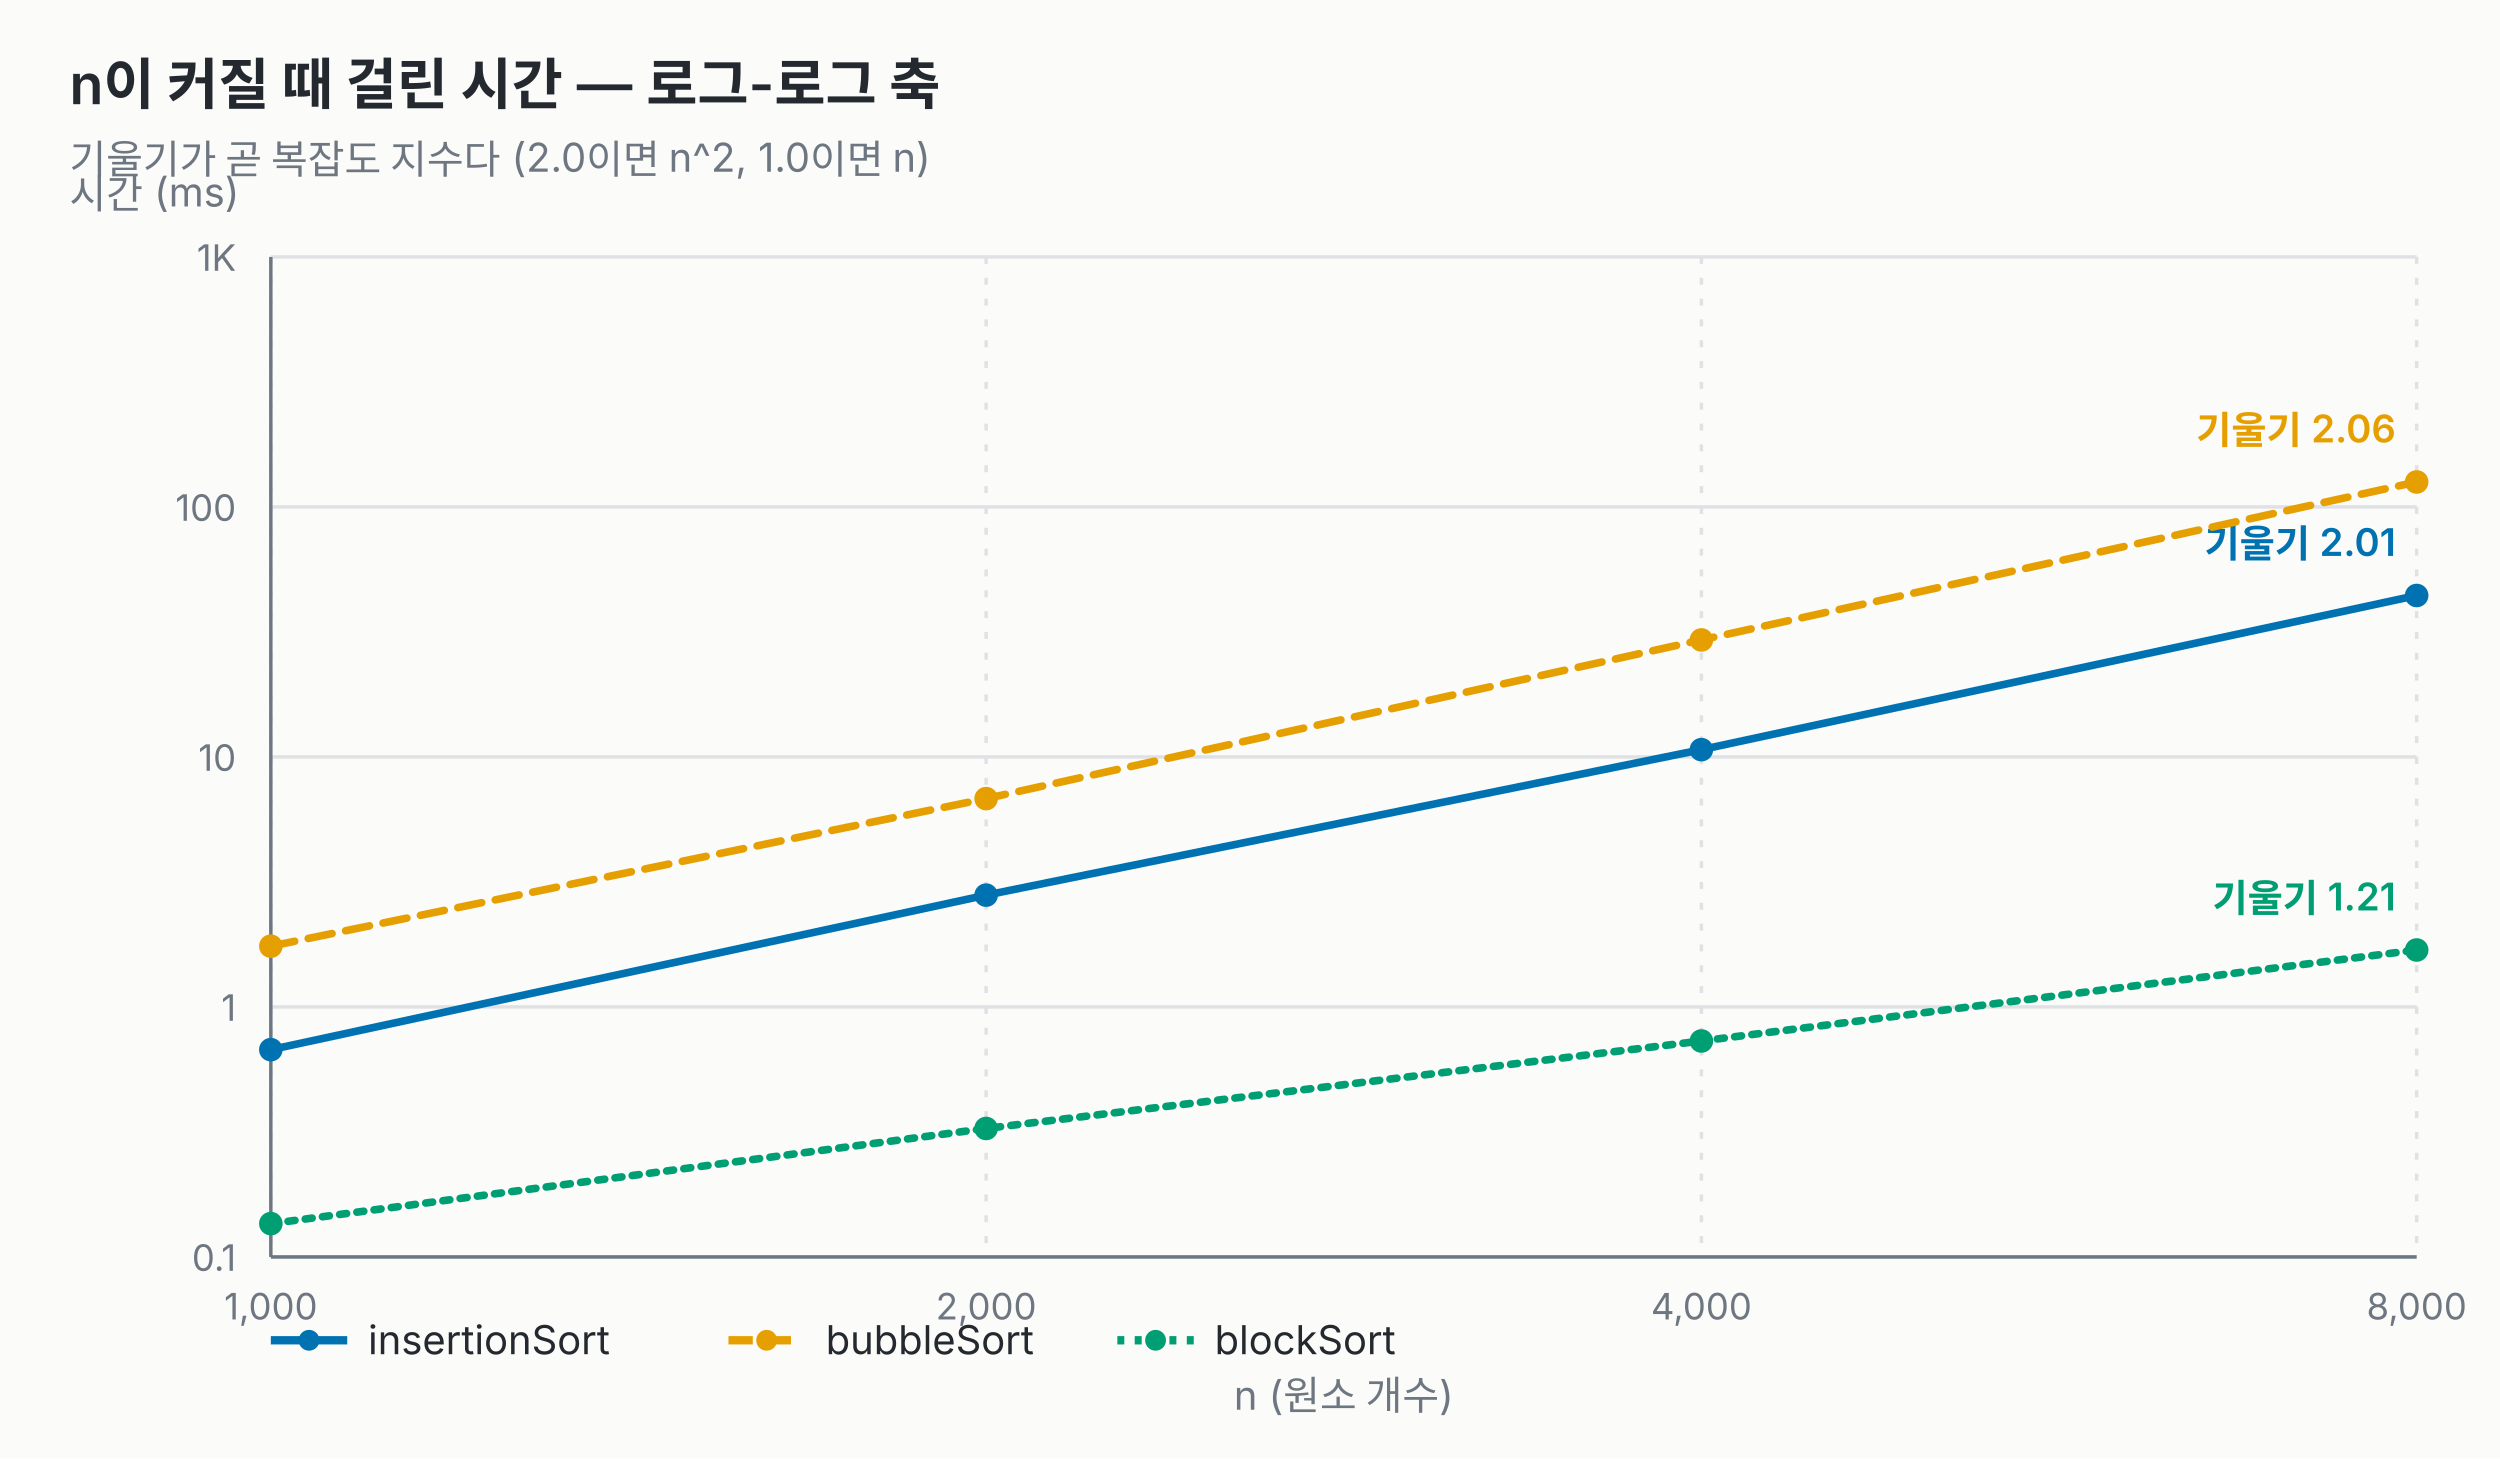
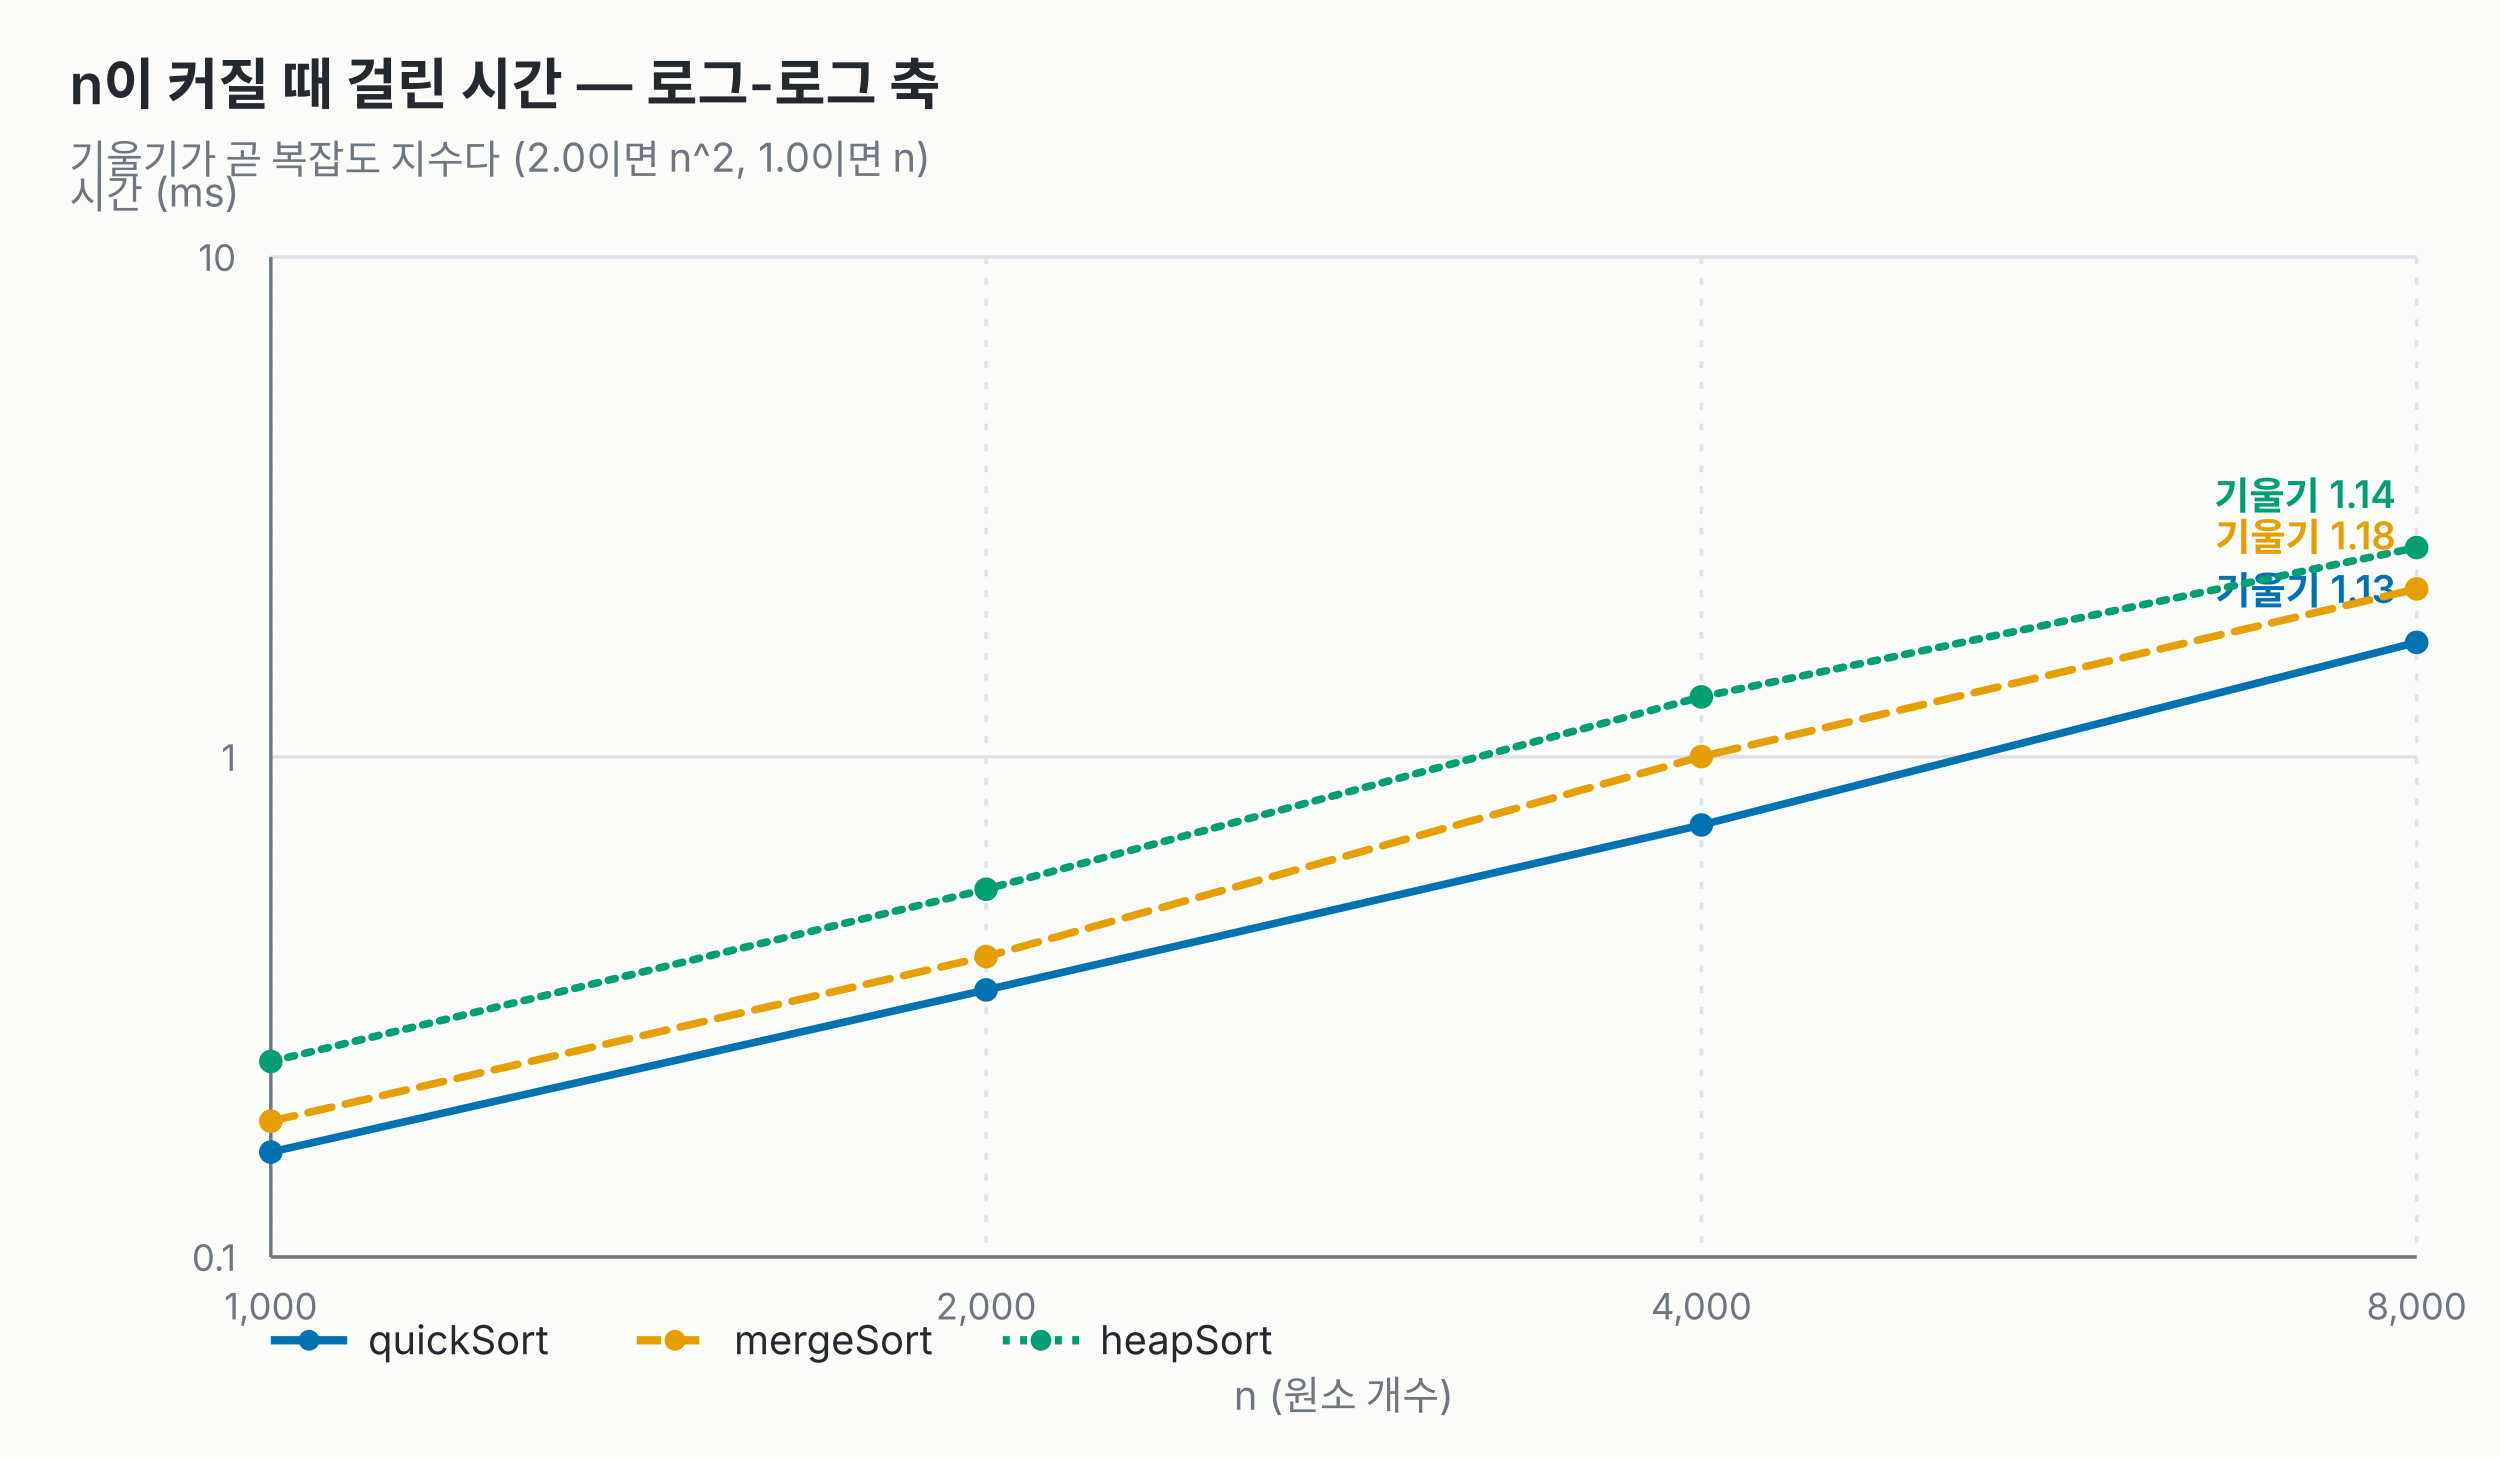
<svg xmlns="http://www.w3.org/2000/svg" width="720" height="420" viewBox="0 0 720 420" font-family="-apple-system, BlinkMacSystemFont, 'Segoe UI', 'Noto Sans KR', 'Apple SD Gothic Neo', 'Malgun Gothic', sans-serif">
  <rect width="720" height="420" fill="#fbfbf9" />
  <text x="20.0" y="30.0" font-size="16" fill="#24292f" text-anchor="start" font-weight="600">n이 커질 때 걸린 시간 — 로그-로그 축</text>
  <text x="20.0" y="50.0" font-size="11.5" fill="#6e7781" text-anchor="start" font-weight="400">기울기가 곧 복잡도 지수다 (2.0이면 n^2, 1.0이면 n)</text>
  <line x1="78.0" y1="362.0" x2="696.0" y2="362.0" stroke="#dfe1e4" stroke-width="1" stroke-dasharray="none" />
  <text x="68.0" y="366.0" font-size="10.5" fill="#6e7781" text-anchor="end" font-weight="400">0.1</text>
-   <line x1="78.0" y1="290.0" x2="696.0" y2="290.0" stroke="#dfe1e4" stroke-width="1" stroke-dasharray="none" />
-   <text x="68.0" y="294.0" font-size="10.5" fill="#6e7781" text-anchor="end" font-weight="400">1</text>
  <line x1="78.0" y1="218.0" x2="696.0" y2="218.0" stroke="#dfe1e4" stroke-width="1" stroke-dasharray="none" />
-   <text x="68.0" y="222.0" font-size="10.5" fill="#6e7781" text-anchor="end" font-weight="400">10</text>
-   <line x1="78.0" y1="146.0" x2="696.0" y2="146.0" stroke="#dfe1e4" stroke-width="1" stroke-dasharray="none" />
-   <text x="68.0" y="150.0" font-size="10.5" fill="#6e7781" text-anchor="end" font-weight="400">100</text>
+   <text x="68.0" y="222.0" font-size="10.5" fill="#6e7781" text-anchor="end" font-weight="400">1</text>
  <line x1="78.0" y1="74.0" x2="696.0" y2="74.0" stroke="#dfe1e4" stroke-width="1" stroke-dasharray="none" />
-   <text x="68.0" y="78.0" font-size="10.5" fill="#6e7781" text-anchor="end" font-weight="400">1K</text>
+   <text x="68.0" y="78.0" font-size="10.5" fill="#6e7781" text-anchor="end" font-weight="400">10</text>
  <line x1="78.0" y1="74.0" x2="78.0" y2="362.0" stroke="#dfe1e4" stroke-width="1" stroke-dasharray="2 4" />
  <text x="78.0" y="380.0" font-size="10.5" fill="#6e7781" text-anchor="middle" font-weight="400">1,000</text>
  <line x1="284.0" y1="74.0" x2="284.0" y2="362.0" stroke="#dfe1e4" stroke-width="1" stroke-dasharray="2 4" />
  <text x="284.0" y="380.0" font-size="10.5" fill="#6e7781" text-anchor="middle" font-weight="400">2,000</text>
  <line x1="490.0" y1="74.0" x2="490.0" y2="362.0" stroke="#dfe1e4" stroke-width="1" stroke-dasharray="2 4" />
  <text x="490.0" y="380.0" font-size="10.5" fill="#6e7781" text-anchor="middle" font-weight="400">4,000</text>
  <line x1="696.0" y1="74.0" x2="696.0" y2="362.0" stroke="#dfe1e4" stroke-width="1" stroke-dasharray="2 4" />
  <text x="696.0" y="380.0" font-size="10.5" fill="#6e7781" text-anchor="middle" font-weight="400">8,000</text>
  <line x1="78.0" y1="362.0" x2="696.0" y2="362.0" stroke="#6e7781" stroke-width="1" stroke-dasharray="none" />
  <line x1="78.0" y1="74.0" x2="78.0" y2="362.0" stroke="#6e7781" stroke-width="1" stroke-dasharray="none" />
  <text x="387.0" y="406.0" font-size="11.5" fill="#6e7781" text-anchor="middle" font-weight="400">n (원소 개수)</text>
  <text x="20.0" y="60.0" font-size="11.5" fill="#6e7781" text-anchor="start" font-weight="400">시간 (ms)</text>
-   <polyline points="78.0,302.3 284.0,257.8 490.0,215.9 696.0,171.5" fill="none" stroke="#0072B2" stroke-width="2.2" stroke-dasharray="none" stroke-linejoin="round" stroke-linecap="round" />
-   <circle cx="78.0" cy="302.3" r="3.4" fill="#0072B2" />
-   <circle cx="284.0" cy="257.8" r="3.4" fill="#0072B2" />
-   <circle cx="490.0" cy="215.9" r="3.4" fill="#0072B2" />
-   <circle cx="696.0" cy="171.5" r="3.4" fill="#0072B2" />
-   <text x="690.0" y="160.5" font-size="11" fill="#0072B2" text-anchor="end" font-weight="600">기울기 2.01</text>
-   <polyline points="78.0,272.5 284.0,230.0 490.0,184.3 696.0,138.8" fill="none" stroke="#E69F00" stroke-width="2.2" stroke-dasharray="7 4" stroke-linejoin="round" stroke-linecap="round" />
-   <circle cx="78.0" cy="272.5" r="3.4" fill="#E69F00" />
-   <circle cx="284.0" cy="230.0" r="3.4" fill="#E69F00" />
-   <circle cx="490.0" cy="184.3" r="3.4" fill="#E69F00" />
-   <circle cx="696.0" cy="138.8" r="3.4" fill="#E69F00" />
-   <text x="690.0" y="127.8" font-size="11" fill="#E69F00" text-anchor="end" font-weight="600">기울기 2.06</text>
-   <polyline points="78.0,352.4 284.0,325.0 490.0,299.8 696.0,273.6" fill="none" stroke="#009E73" stroke-width="2.2" stroke-dasharray="2 3" stroke-linejoin="round" stroke-linecap="round" />
-   <circle cx="78.0" cy="352.4" r="3.4" fill="#009E73" />
-   <circle cx="284.0" cy="325.0" r="3.4" fill="#009E73" />
-   <circle cx="490.0" cy="299.8" r="3.4" fill="#009E73" />
-   <circle cx="696.0" cy="273.6" r="3.4" fill="#009E73" />
-   <text x="690.0" y="262.6" font-size="11" fill="#009E73" text-anchor="end" font-weight="600">기울기 1.21</text>
+   <polyline points="78.0,331.8 284.0,285.1 490.0,237.6 696.0,185.0" fill="none" stroke="#0072B2" stroke-width="2.2" stroke-dasharray="none" stroke-linejoin="round" stroke-linecap="round" />
+   <circle cx="78.0" cy="331.8" r="3.4" fill="#0072B2" />
+   <circle cx="284.0" cy="285.1" r="3.4" fill="#0072B2" />
+   <circle cx="490.0" cy="237.6" r="3.4" fill="#0072B2" />
+   <circle cx="696.0" cy="185.0" r="3.4" fill="#0072B2" />
+   <text x="690.0" y="174.0" font-size="11" fill="#0072B2" text-anchor="end" font-weight="600">기울기 1.13</text>
+   <polyline points="78.0,322.9 284.0,275.5 490.0,217.9 696.0,169.6" fill="none" stroke="#E69F00" stroke-width="2.2" stroke-dasharray="7 4" stroke-linejoin="round" stroke-linecap="round" />
+   <circle cx="78.0" cy="322.9" r="3.4" fill="#E69F00" />
+   <circle cx="284.0" cy="275.5" r="3.4" fill="#E69F00" />
+   <circle cx="490.0" cy="217.9" r="3.4" fill="#E69F00" />
+   <circle cx="696.0" cy="169.6" r="3.4" fill="#E69F00" />
+   <text x="690.0" y="158.6" font-size="11" fill="#E69F00" text-anchor="end" font-weight="600">기울기 1.18</text>
+   <polyline points="78.0,305.7 284.0,256.1 490.0,200.7 696.0,157.7" fill="none" stroke="#009E73" stroke-width="2.2" stroke-dasharray="2 3" stroke-linejoin="round" stroke-linecap="round" />
+   <circle cx="78.0" cy="305.7" r="3.4" fill="#009E73" />
+   <circle cx="284.0" cy="256.1" r="3.4" fill="#009E73" />
+   <circle cx="490.0" cy="200.7" r="3.4" fill="#009E73" />
+   <circle cx="696.0" cy="157.7" r="3.4" fill="#009E73" />
+   <text x="690.0" y="146.7" font-size="11" fill="#009E73" text-anchor="end" font-weight="600">기울기 1.14</text>
  <line x1="78.0" y1="386.0" x2="100.0" y2="386.0" stroke="#0072B2" stroke-width="2.4" stroke-dasharray="none" />
  <circle cx="89.0" cy="386.0" r="3" fill="#0072B2" />
-   <text x="106.0" y="390.0" font-size="11.5" fill="#24292f" text-anchor="start" font-weight="400">insertionSort</text>
-   <line x1="209.8" y1="386.0" x2="231.8" y2="386.0" stroke="#E69F00" stroke-width="2.4" stroke-dasharray="7 4" />
-   <circle cx="220.8" cy="386.0" r="3" fill="#E69F00" />
-   <text x="237.8" y="390.0" font-size="11.5" fill="#24292f" text-anchor="start" font-weight="400">bubbleSort</text>
-   <line x1="321.8" y1="386.0" x2="343.8" y2="386.0" stroke="#009E73" stroke-width="2.4" stroke-dasharray="2 3" />
-   <circle cx="332.8" cy="386.0" r="3" fill="#009E73" />
-   <text x="349.8" y="390.0" font-size="11.5" fill="#24292f" text-anchor="start" font-weight="400">blockSort</text>
+   <text x="106.0" y="390.0" font-size="11.5" fill="#24292f" text-anchor="start" font-weight="400">quickSort</text>
+   <line x1="183.4" y1="386.0" x2="205.4" y2="386.0" stroke="#E69F00" stroke-width="2.4" stroke-dasharray="7 4" />
+   <circle cx="194.4" cy="386.0" r="3" fill="#E69F00" />
+   <text x="211.4" y="390.0" font-size="11.5" fill="#24292f" text-anchor="start" font-weight="400">mergeSort</text>
+   <line x1="288.8" y1="386.0" x2="310.8" y2="386.0" stroke="#009E73" stroke-width="2.4" stroke-dasharray="2 3" />
+   <circle cx="299.8" cy="386.0" r="3" fill="#009E73" />
+   <text x="316.8" y="390.0" font-size="11.5" fill="#24292f" text-anchor="start" font-weight="400">heapSort</text>
</svg>
